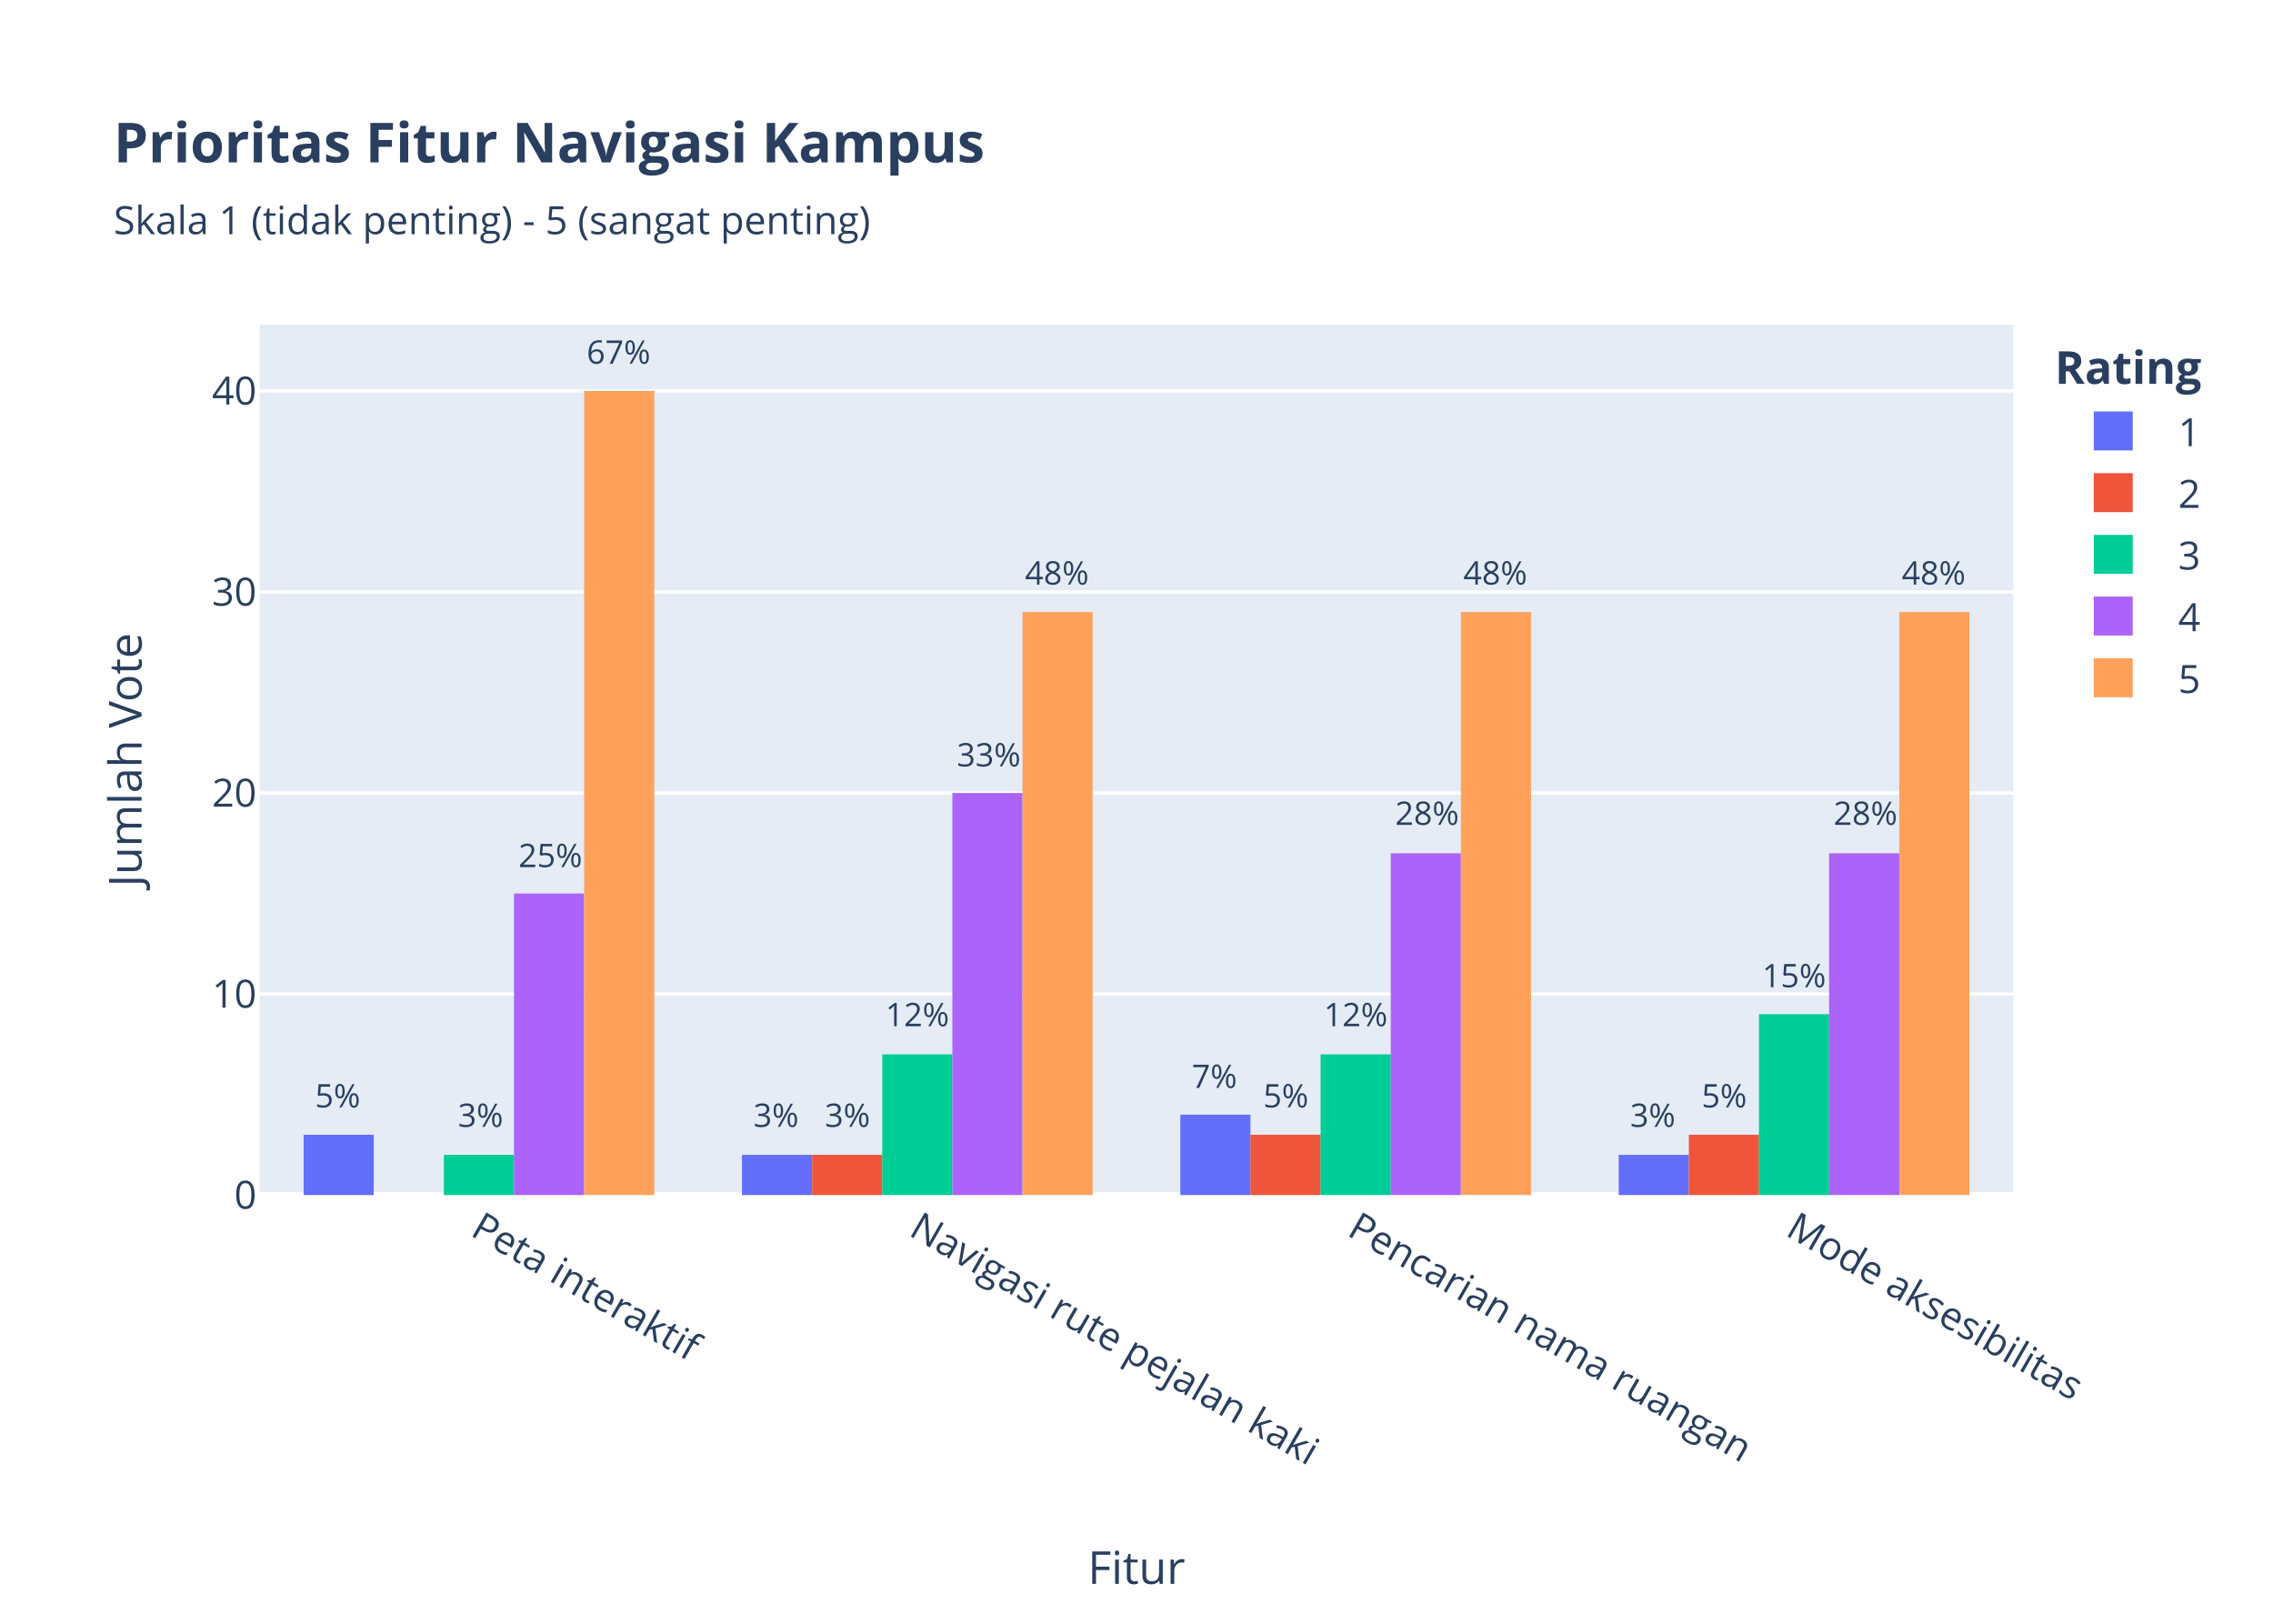
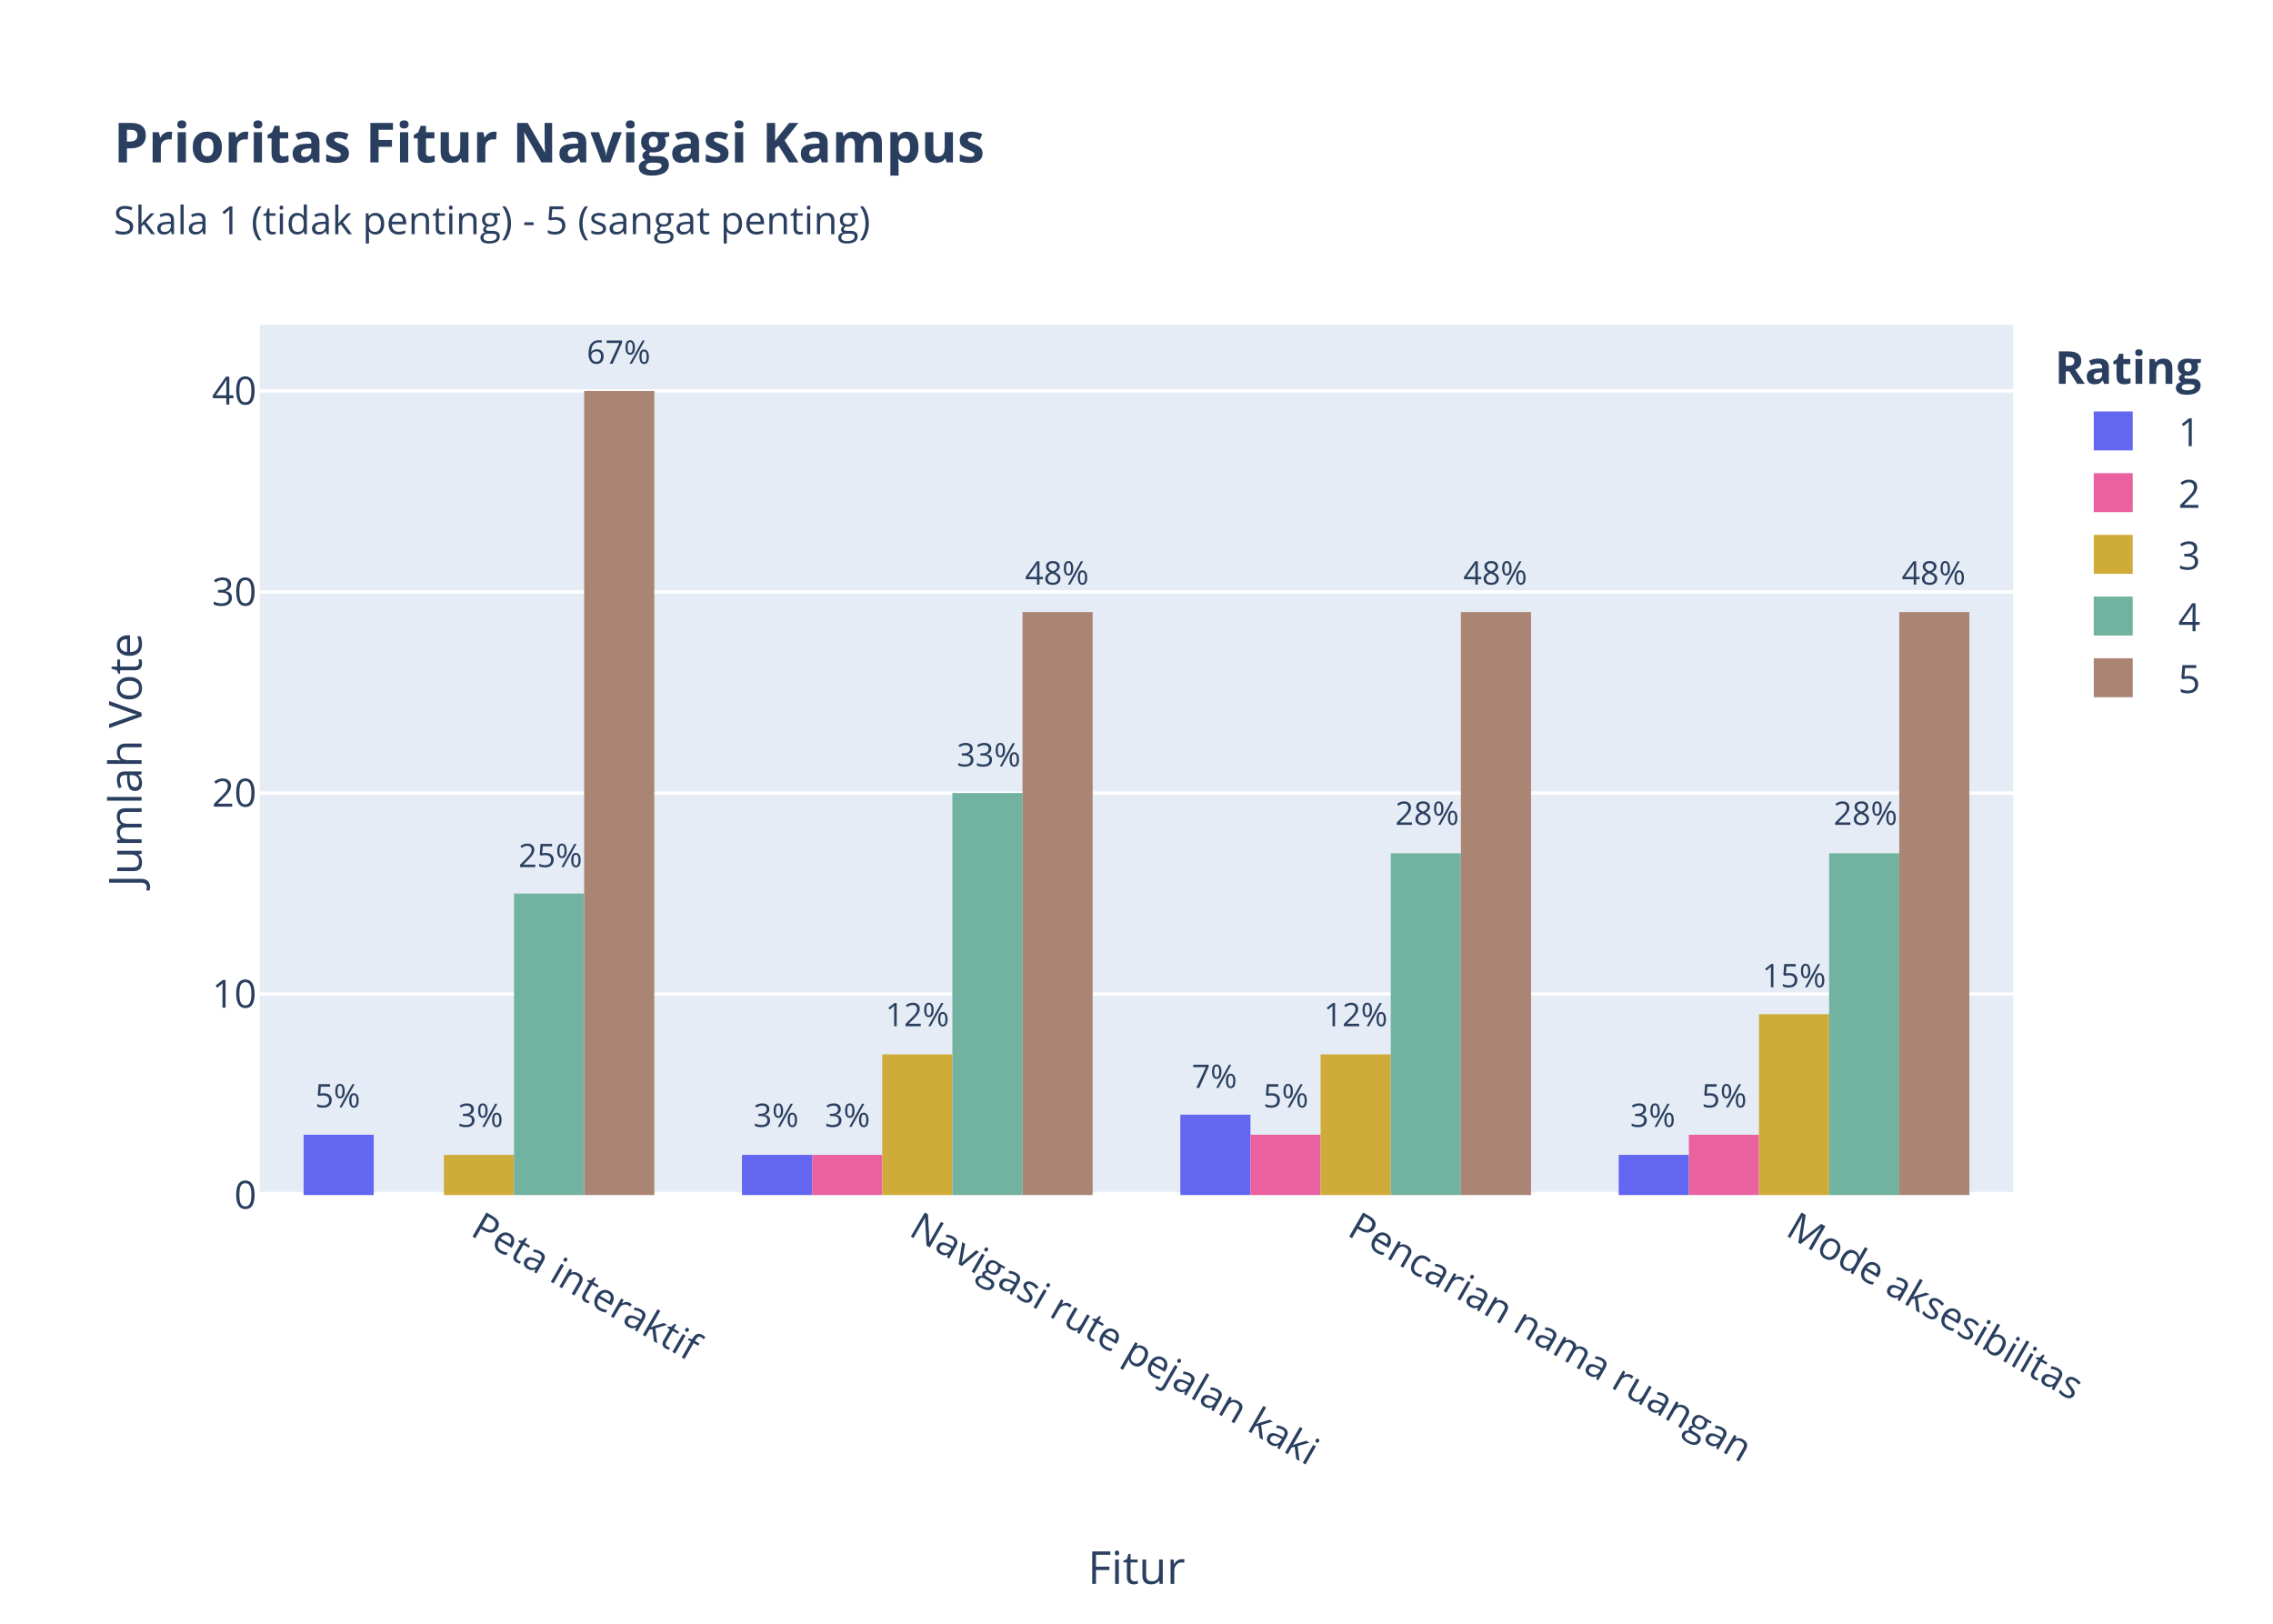
<svg xmlns="http://www.w3.org/2000/svg" class="main-svg" width="700" height="500" style="" viewBox="0 0 700 500">
  <rect x="0" y="0" width="700" height="500" style="fill: rgb(255, 255, 255); fill-opacity: 1;" />
-   <defs id="defs-9ed760">
+   <defs id="defs-e4e771">
    <g class="clips">
-       <clipPath id="clip9ed760xyplot" class="plotclip">
+       <clipPath id="clipe4e771xyplot" class="plotclip">
        <rect width="540" height="268" />
      </clipPath>
-       <clipPath class="axesclip" id="clip9ed760x">
+       <clipPath class="axesclip" id="clipe4e771x">
        <rect x="80" y="0" width="540" height="500" />
      </clipPath>
-       <clipPath class="axesclip" id="clip9ed760y">
+       <clipPath class="axesclip" id="clipe4e771y">
        <rect x="0" y="100" width="700" height="268" />
      </clipPath>
-       <clipPath class="axesclip" id="clip9ed760xy">
+       <clipPath class="axesclip" id="clipe4e771xy">
        <rect x="80" y="100" width="540" height="268" />
      </clipPath>
    </g>
    <g class="gradients" />
    <g class="patterns" />
  </defs>
  <g class="bglayer">
    <rect class="bg" x="80" y="100" width="540" height="268" style="fill: rgb(229, 236, 246); fill-opacity: 1; stroke-width: 0;" />
  </g>
  <g class="layer-below">
    <g class="imagelayer" />
    <g class="shapelayer" />
  </g>
  <g class="cartesianlayer">
    <g class="subplot xy">
      <g class="layer-subplot">
        <g class="shapelayer" />
        <g class="imagelayer" />
      </g>
      <g class="minor-gridlayer">
        <g class="x" />
        <g class="y" />
      </g>
      <g class="gridlayer">
        <g class="x" />
        <g class="y">
          <path class="ygrid crisp" transform="translate(0,306.1)" d="M80,0h540" style="stroke: rgb(255, 255, 255); stroke-opacity: 1; stroke-width: 1px;" />
          <path class="ygrid crisp" transform="translate(0,244.19)" d="M80,0h540" style="stroke: rgb(255, 255, 255); stroke-opacity: 1; stroke-width: 1px;" />
          <path class="ygrid crisp" transform="translate(0,182.29)" d="M80,0h540" style="stroke: rgb(255, 255, 255); stroke-opacity: 1; stroke-width: 1px;" />
          <path class="ygrid crisp" transform="translate(0,120.38)" d="M80,0h540" style="stroke: rgb(255, 255, 255); stroke-opacity: 1; stroke-width: 1px;" />
        </g>
      </g>
      <g class="zerolinelayer">
        <path class="yzl zl crisp" transform="translate(0,368)" d="M80,0h540" style="stroke: rgb(255, 255, 255); stroke-opacity: 1; stroke-width: 2px;" />
      </g>
      <g class="layer-between">
        <g class="shapelayer" />
        <g class="imagelayer" />
      </g>
      <path class="xlines-below" />
      <path class="ylines-below" />
      <g class="overlines-below" />
      <g class="xaxislayer-below" />
      <g class="yaxislayer-below" />
      <g class="overaxes-below" />
-       <g class="plot" transform="translate(80,100)" clip-path="url(#clip9ed760xyplot)">
+       <g class="plot" transform="translate(80,100)" clip-path="url(#clipe4e771xyplot)">
        <g class="barlayer mlayer">
          <g class="trace bars" style="opacity: 1;">
            <g class="points">
              <g class="point">
-                 <path d="M13.5,268V249.43H35.1V268Z" style="vector-effect: none; opacity: 1; stroke-width: 0px; fill: rgb(99, 110, 250); fill-opacity: 1;" />
-               </g>
-               <g class="point">
-                 <path d="M148.5,268V255.62H170.1V268Z" style="vector-effect: none; opacity: 1; stroke-width: 0px; fill: rgb(99, 110, 250); fill-opacity: 1;" />
-               </g>
-               <g class="point">
-                 <path d="M283.5,268V243.24H305.1V268Z" style="vector-effect: none; opacity: 1; stroke-width: 0px; fill: rgb(99, 110, 250); fill-opacity: 1;" />
-               </g>
-               <g class="point">
-                 <path d="M418.5,268V255.62H440.1V268Z" style="vector-effect: none; opacity: 1; stroke-width: 0px; fill: rgb(99, 110, 250); fill-opacity: 1;" />
+                 <path d="M13.5,268V249.43H35.1V268Z" style="vector-effect: none; opacity: 1; stroke-width: 0px; fill: rgb(99, 102, 241); fill-opacity: 1;" />
+               </g>
+               <g class="point">
+                 <path d="M148.5,268V255.62H170.1V268Z" style="vector-effect: none; opacity: 1; stroke-width: 0px; fill: rgb(99, 102, 241); fill-opacity: 1;" />
+               </g>
+               <g class="point">
+                 <path d="M283.5,268V243.24H305.1V268Z" style="vector-effect: none; opacity: 1; stroke-width: 0px; fill: rgb(99, 102, 241); fill-opacity: 1;" />
+               </g>
+               <g class="point">
+                 <path d="M418.5,268V255.62H440.1V268Z" style="vector-effect: none; opacity: 1; stroke-width: 0px; fill: rgb(99, 102, 241); fill-opacity: 1;" />
              </g>
            </g>
          </g>
          <g class="trace bars" style="opacity: 1;">
            <g class="points">
              <g class="point">
-                 <path d="M170.1,268V255.62H191.7V268Z" style="vector-effect: none; opacity: 1; stroke-width: 0px; fill: rgb(239, 85, 59); fill-opacity: 1;" />
-               </g>
-               <g class="point">
-                 <path d="M305.1,268V249.43H326.7V268Z" style="vector-effect: none; opacity: 1; stroke-width: 0px; fill: rgb(239, 85, 59); fill-opacity: 1;" />
-               </g>
-               <g class="point">
-                 <path d="M440.1,268V249.43H461.7V268Z" style="vector-effect: none; opacity: 1; stroke-width: 0px; fill: rgb(239, 85, 59); fill-opacity: 1;" />
+                 <path d="M170.1,268V255.62H191.7V268Z" style="vector-effect: none; opacity: 1; stroke-width: 0px; fill: rgb(233, 97, 159); fill-opacity: 1;" />
+               </g>
+               <g class="point">
+                 <path d="M305.1,268V249.43H326.7V268Z" style="vector-effect: none; opacity: 1; stroke-width: 0px; fill: rgb(233, 97, 159); fill-opacity: 1;" />
+               </g>
+               <g class="point">
+                 <path d="M440.1,268V249.43H461.7V268Z" style="vector-effect: none; opacity: 1; stroke-width: 0px; fill: rgb(233, 97, 159); fill-opacity: 1;" />
              </g>
            </g>
          </g>
          <g class="trace bars" style="opacity: 1;">
            <g class="points">
              <g class="point">
-                 <path d="M56.7,268V255.62H78.3V268Z" style="vector-effect: none; opacity: 1; stroke-width: 0px; fill: rgb(0, 204, 150); fill-opacity: 1;" />
-               </g>
-               <g class="point">
-                 <path d="M191.7,268V224.67H213.3V268Z" style="vector-effect: none; opacity: 1; stroke-width: 0px; fill: rgb(0, 204, 150); fill-opacity: 1;" />
-               </g>
-               <g class="point">
-                 <path d="M326.7,268V224.67H348.3V268Z" style="vector-effect: none; opacity: 1; stroke-width: 0px; fill: rgb(0, 204, 150); fill-opacity: 1;" />
-               </g>
-               <g class="point">
-                 <path d="M461.7,268V212.29H483.3V268Z" style="vector-effect: none; opacity: 1; stroke-width: 0px; fill: rgb(0, 204, 150); fill-opacity: 1;" />
+                 <path d="M56.7,268V255.62H78.3V268Z" style="vector-effect: none; opacity: 1; stroke-width: 0px; fill: rgb(207, 171, 58); fill-opacity: 1;" />
+               </g>
+               <g class="point">
+                 <path d="M191.7,268V224.67H213.3V268Z" style="vector-effect: none; opacity: 1; stroke-width: 0px; fill: rgb(207, 171, 58); fill-opacity: 1;" />
+               </g>
+               <g class="point">
+                 <path d="M326.7,268V224.67H348.3V268Z" style="vector-effect: none; opacity: 1; stroke-width: 0px; fill: rgb(207, 171, 58); fill-opacity: 1;" />
+               </g>
+               <g class="point">
+                 <path d="M461.7,268V212.29H483.3V268Z" style="vector-effect: none; opacity: 1; stroke-width: 0px; fill: rgb(207, 171, 58); fill-opacity: 1;" />
              </g>
            </g>
          </g>
          <g class="trace bars" style="opacity: 1;">
            <g class="points">
              <g class="point">
-                 <path d="M78.3,268V175.14H99.9V268Z" style="vector-effect: none; opacity: 1; stroke-width: 0px; fill: rgb(171, 99, 250); fill-opacity: 1;" />
-               </g>
-               <g class="point">
-                 <path d="M213.3,268V144.19H234.9V268Z" style="vector-effect: none; opacity: 1; stroke-width: 0px; fill: rgb(171, 99, 250); fill-opacity: 1;" />
-               </g>
-               <g class="point">
-                 <path d="M348.3,268V162.76H369.9V268Z" style="vector-effect: none; opacity: 1; stroke-width: 0px; fill: rgb(171, 99, 250); fill-opacity: 1;" />
-               </g>
-               <g class="point">
-                 <path d="M483.3,268V162.76H504.9V268Z" style="vector-effect: none; opacity: 1; stroke-width: 0px; fill: rgb(171, 99, 250); fill-opacity: 1;" />
+                 <path d="M78.3,268V175.14H99.9V268Z" style="vector-effect: none; opacity: 1; stroke-width: 0px; fill: rgb(113, 179, 160); fill-opacity: 1;" />
+               </g>
+               <g class="point">
+                 <path d="M213.3,268V144.19H234.9V268Z" style="vector-effect: none; opacity: 1; stroke-width: 0px; fill: rgb(113, 179, 160); fill-opacity: 1;" />
+               </g>
+               <g class="point">
+                 <path d="M348.3,268V162.76H369.9V268Z" style="vector-effect: none; opacity: 1; stroke-width: 0px; fill: rgb(113, 179, 160); fill-opacity: 1;" />
+               </g>
+               <g class="point">
+                 <path d="M483.3,268V162.76H504.9V268Z" style="vector-effect: none; opacity: 1; stroke-width: 0px; fill: rgb(113, 179, 160); fill-opacity: 1;" />
              </g>
            </g>
          </g>
          <g class="trace bars" style="opacity: 1;">
            <g class="points">
              <g class="point">
-                 <path d="M99.9,268V20.38H121.5V268Z" style="vector-effect: none; opacity: 1; stroke-width: 0px; fill: rgb(255, 161, 90); fill-opacity: 1;" />
-               </g>
-               <g class="point">
-                 <path d="M234.9,268V88.48H256.5V268Z" style="vector-effect: none; opacity: 1; stroke-width: 0px; fill: rgb(255, 161, 90); fill-opacity: 1;" />
-               </g>
-               <g class="point">
-                 <path d="M369.9,268V88.48H391.5V268Z" style="vector-effect: none; opacity: 1; stroke-width: 0px; fill: rgb(255, 161, 90); fill-opacity: 1;" />
-               </g>
-               <g class="point">
-                 <path d="M504.9,268V88.48H526.5V268Z" style="vector-effect: none; opacity: 1; stroke-width: 0px; fill: rgb(255, 161, 90); fill-opacity: 1;" />
+                 <path d="M99.9,268V20.38H121.5V268Z" style="vector-effect: none; opacity: 1; stroke-width: 0px; fill: rgb(171, 133, 115); fill-opacity: 1;" />
+               </g>
+               <g class="point">
+                 <path d="M234.9,268V88.48H256.5V268Z" style="vector-effect: none; opacity: 1; stroke-width: 0px; fill: rgb(171, 133, 115); fill-opacity: 1;" />
+               </g>
+               <g class="point">
+                 <path d="M369.9,268V88.48H391.5V268Z" style="vector-effect: none; opacity: 1; stroke-width: 0px; fill: rgb(171, 133, 115); fill-opacity: 1;" />
+               </g>
+               <g class="point">
+                 <path d="M504.9,268V88.48H526.5V268Z" style="vector-effect: none; opacity: 1; stroke-width: 0px; fill: rgb(171, 133, 115); fill-opacity: 1;" />
              </g>
            </g>
          </g>
        </g>
      </g>
      <g class="overplot" />
      <path class="xlines-above crisp" d="M0,0" style="fill: none;" />
      <path class="ylines-above crisp" d="M0,0" style="fill: none;" />
      <g class="overlines-above" />
      <g class="xaxislayer-above">
        <g class="xtick">
          <text text-anchor="start" x="0" y="381" transform="translate(147.5,0) rotate(30,0,375)" style="font-family: 'Open Sans', verdana, arial, sans-serif; font-size: 12px; fill: rgb(42, 63, 95); fill-opacity: 1; white-space: pre; opacity: 1;">Peta interaktif</text>
        </g>
        <g class="xtick">
          <text text-anchor="start" x="0" y="381" transform="translate(282.5,0) rotate(30,0,375)" style="font-family: 'Open Sans', verdana, arial, sans-serif; font-size: 12px; fill: rgb(42, 63, 95); fill-opacity: 1; white-space: pre; opacity: 1;">Navigasi rute pejalan kaki</text>
        </g>
        <g class="xtick">
          <text text-anchor="start" x="0" y="381" transform="translate(417.5,0) rotate(30,0,375)" style="font-family: 'Open Sans', verdana, arial, sans-serif; font-size: 12px; fill: rgb(42, 63, 95); fill-opacity: 1; white-space: pre; opacity: 1;">Pencarian nama ruangan</text>
        </g>
        <g class="xtick">
          <text text-anchor="start" x="0" y="381" transform="translate(552.5,0) rotate(30,0,375)" style="font-family: 'Open Sans', verdana, arial, sans-serif; font-size: 12px; fill: rgb(42, 63, 95); fill-opacity: 1; white-space: pre; opacity: 1;">Mode aksesibilitas</text>
        </g>
      </g>
      <g class="yaxislayer-above">
        <g class="ytick">
          <text text-anchor="end" x="79" y="4.2" transform="translate(0,368)" style="font-family: 'Open Sans', verdana, arial, sans-serif; font-size: 12px; fill: rgb(42, 63, 95); fill-opacity: 1; white-space: pre; opacity: 1;">0</text>
        </g>
        <g class="ytick">
          <text text-anchor="end" x="79" y="4.2" style="font-family: 'Open Sans', verdana, arial, sans-serif; font-size: 12px; fill: rgb(42, 63, 95); fill-opacity: 1; white-space: pre; opacity: 1;" transform="translate(0,306.1)">10</text>
        </g>
        <g class="ytick">
          <text text-anchor="end" x="79" y="4.2" style="font-family: 'Open Sans', verdana, arial, sans-serif; font-size: 12px; fill: rgb(42, 63, 95); fill-opacity: 1; white-space: pre; opacity: 1;" transform="translate(0,244.19)">20</text>
        </g>
        <g class="ytick">
          <text text-anchor="end" x="79" y="4.2" style="font-family: 'Open Sans', verdana, arial, sans-serif; font-size: 12px; fill: rgb(42, 63, 95); fill-opacity: 1; white-space: pre; opacity: 1;" transform="translate(0,182.29)">30</text>
        </g>
        <g class="ytick">
          <text text-anchor="end" x="79" y="4.2" style="font-family: 'Open Sans', verdana, arial, sans-serif; font-size: 12px; fill: rgb(42, 63, 95); fill-opacity: 1; white-space: pre; opacity: 1;" transform="translate(0,120.38)">40</text>
        </g>
      </g>
      <g class="overaxes-above" />
    </g>
  </g>
  <g class="polarlayer" />
  <g class="smithlayer" />
  <g class="ternarylayer" />
  <g class="geolayer" />
  <g class="funnelarealayer" />
  <g class="pielayer" />
  <g class="iciclelayer" />
  <g class="treemaplayer" />
  <g class="sunburstlayer" />
  <g class="glimages" />
-   <defs id="topdefs-9ed760">
+   <defs id="topdefs-e4e771">
    <g class="clips" />
-     <clipPath id="legend9ed760">
+     <clipPath id="legende4e771">
      <rect width="54" height="124" x="0" y="0" />
    </clipPath>
  </defs>
  <g class="layer-above">
    <g class="imagelayer" />
    <g class="shapelayer" />
  </g>
  <g class="infolayer">
    <g class="legend" pointer-events="all" transform="translate(630.8,100)">
-       <rect class="bg" shape-rendering="crispEdges" style="stroke: rgb(68, 68, 68); stroke-opacity: 1; fill: rgb(255, 255, 255); fill-opacity: 1; stroke-width: 0px;" width="54" height="124" x="0" y="0" />
-       <g class="scrollbox" transform="" clip-path="url(#legend9ed760)">
+       <rect class="bg" shape-rendering="crispEdges" width="54" height="124" x="0" y="0" style="stroke: rgb(68, 68, 68); stroke-opacity: 1; fill: rgb(255, 255, 255); fill-opacity: 1; stroke-width: 0px;" />
+       <g class="scrollbox" transform="" clip-path="url(#legende4e771)">
        <text class="legendtitletext" text-anchor="start" x="2" y="18.2" style="font-family: 'Open Sans', verdana, arial, sans-serif; font-size: 14px; fill: rgb(42, 63, 95); fill-opacity: 1; white-space: pre;">
          <tspan style="font-weight:bold">Rating</tspan>
        </text>
        <g class="groups" transform="">
          <g class="traces" transform="translate(0,32.7)" style="opacity: 1;">
            <text class="legendtext" text-anchor="start" x="40" y="4.68" style="font-family: 'Open Sans', verdana, arial, sans-serif; font-size: 12px; fill: rgb(42, 63, 95); fill-opacity: 1; white-space: pre;">1</text>
            <g class="layers" style="opacity: 1;">
              <g class="legendfill" />
              <g class="legendlines" />
              <g class="legendsymbols">
                <g class="legendpoints">
-                   <path class="legendundefined" d="M6,6H-6V-6H6Z" transform="translate(20,0)" style="stroke-width: 0px; fill: rgb(99, 110, 250); fill-opacity: 1;" />
+                   <path class="legendundefined" d="M6,6H-6V-6H6Z" transform="translate(20,0)" style="stroke-width: 0px; fill: rgb(99, 102, 241); fill-opacity: 1;" />
                </g>
              </g>
            </g>
            <rect class="legendtoggle" x="0" y="-9.5" width="48" height="19" style="fill: rgb(0, 0, 0); fill-opacity: 0;" />
          </g>
        </g>
        <g class="groups" transform="">
          <g class="traces" transform="translate(0,51.7)" style="opacity: 1;">
            <text class="legendtext" text-anchor="start" x="40" y="4.68" style="font-family: 'Open Sans', verdana, arial, sans-serif; font-size: 12px; fill: rgb(42, 63, 95); fill-opacity: 1; white-space: pre;">2</text>
            <g class="layers" style="opacity: 1;">
              <g class="legendfill" />
              <g class="legendlines" />
              <g class="legendsymbols">
                <g class="legendpoints">
-                   <path class="legendundefined" d="M6,6H-6V-6H6Z" transform="translate(20,0)" style="stroke-width: 0px; fill: rgb(239, 85, 59); fill-opacity: 1;" />
+                   <path class="legendundefined" d="M6,6H-6V-6H6Z" transform="translate(20,0)" style="stroke-width: 0px; fill: rgb(233, 97, 159); fill-opacity: 1;" />
                </g>
              </g>
            </g>
            <rect class="legendtoggle" x="0" y="-9.5" width="48" height="19" style="fill: rgb(0, 0, 0); fill-opacity: 0;" />
          </g>
        </g>
        <g class="groups" transform="">
          <g class="traces" transform="translate(0,70.7)" style="opacity: 1;">
            <text class="legendtext" text-anchor="start" x="40" y="4.68" style="font-family: 'Open Sans', verdana, arial, sans-serif; font-size: 12px; fill: rgb(42, 63, 95); fill-opacity: 1; white-space: pre;">3</text>
            <g class="layers" style="opacity: 1;">
              <g class="legendfill" />
              <g class="legendlines" />
              <g class="legendsymbols">
                <g class="legendpoints">
-                   <path class="legendundefined" d="M6,6H-6V-6H6Z" transform="translate(20,0)" style="stroke-width: 0px; fill: rgb(0, 204, 150); fill-opacity: 1;" />
+                   <path class="legendundefined" d="M6,6H-6V-6H6Z" transform="translate(20,0)" style="stroke-width: 0px; fill: rgb(207, 171, 58); fill-opacity: 1;" />
                </g>
              </g>
            </g>
            <rect class="legendtoggle" x="0" y="-9.5" width="48" height="19" style="fill: rgb(0, 0, 0); fill-opacity: 0;" />
          </g>
        </g>
        <g class="groups" transform="">
          <g class="traces" transform="translate(0,89.7)" style="opacity: 1;">
            <text class="legendtext" text-anchor="start" x="40" y="4.68" style="font-family: 'Open Sans', verdana, arial, sans-serif; font-size: 12px; fill: rgb(42, 63, 95); fill-opacity: 1; white-space: pre;">4</text>
            <g class="layers" style="opacity: 1;">
              <g class="legendfill" />
              <g class="legendlines" />
              <g class="legendsymbols">
                <g class="legendpoints">
-                   <path class="legendundefined" d="M6,6H-6V-6H6Z" transform="translate(20,0)" style="stroke-width: 0px; fill: rgb(171, 99, 250); fill-opacity: 1;" />
+                   <path class="legendundefined" d="M6,6H-6V-6H6Z" transform="translate(20,0)" style="stroke-width: 0px; fill: rgb(113, 179, 160); fill-opacity: 1;" />
                </g>
              </g>
            </g>
            <rect class="legendtoggle" x="0" y="-9.5" width="48" height="19" style="fill: rgb(0, 0, 0); fill-opacity: 0;" />
          </g>
        </g>
        <g class="groups" transform="">
          <g class="traces" transform="translate(0,108.7)" style="opacity: 1;">
            <text class="legendtext" text-anchor="start" x="40" y="4.68" style="font-family: 'Open Sans', verdana, arial, sans-serif; font-size: 12px; fill: rgb(42, 63, 95); fill-opacity: 1; white-space: pre;">5</text>
            <g class="layers" style="opacity: 1;">
              <g class="legendfill" />
              <g class="legendlines" />
              <g class="legendsymbols">
                <g class="legendpoints">
-                   <path class="legendundefined" d="M6,6H-6V-6H6Z" transform="translate(20,0)" style="stroke-width: 0px; fill: rgb(255, 161, 90); fill-opacity: 1;" />
+                   <path class="legendundefined" d="M6,6H-6V-6H6Z" transform="translate(20,0)" style="stroke-width: 0px; fill: rgb(171, 133, 115); fill-opacity: 1;" />
                </g>
              </g>
            </g>
            <rect class="legendtoggle" x="0" y="-9.5" width="48" height="19" style="fill: rgb(0, 0, 0); fill-opacity: 0;" />
          </g>
        </g>
      </g>
      <rect class="scrollbar" rx="20" ry="3" width="0" height="0" x="0" y="0" style="fill: rgb(128, 139, 164); fill-opacity: 1;" />
    </g>
    <g class="g-gtitle">
      <text class="gtitle" x="35" y="50" text-anchor="start" dy="0em" style="font-family: 'Open Sans', verdana, arial, sans-serif; font-size: 17px; fill: rgb(42, 63, 95); opacity: 1; white-space: pre;">
        <tspan class="line" dy="0em" x="35" y="50">
          <tspan style="font-weight:bold">Prioritas Fitur Navigasi Kampus</tspan>
        </tspan>
        <tspan class="line" dy="1.3em" x="35" y="50">
          <tspan style="font-size:12px">Skala 1 (tidak penting) - 5 (sangat penting)</tspan>
        </tspan>
      </text>
    </g>
    <g class="g-xtitle">
      <text class="xtitle" x="350" y="487.728" text-anchor="middle" style="font-family: 'Open Sans', verdana, arial, sans-serif; font-size: 14px; fill: rgb(42, 63, 95); opacity: 1; white-space: pre;">Fitur</text>
    </g>
    <g class="g-ytitle">
      <text class="ytitle" transform="rotate(-90,43.6,234)" x="43.6" y="234" text-anchor="middle" style="font-family: 'Open Sans', verdana, arial, sans-serif; font-size: 14px; fill: rgb(42, 63, 95); opacity: 1; white-space: pre;">Jumlah Vote</text>
    </g>
    <g class="annotation" data-index="0" style="opacity: 1;">
      <g class="annotation-text-g" transform="rotate(0,190.7,108)">
        <g class="cursor-pointer" transform="translate(176,100)">
          <rect class="bg" x="0.5" y="0.5" width="28" height="15" style="stroke-width: 1px; stroke: rgb(0, 0, 0); stroke-opacity: 0; fill: rgb(0, 0, 0); fill-opacity: 0;" />
          <text class="annotation-text" text-anchor="middle" x="14.5" y="12" style="font-family: 'Open Sans', verdana, arial, sans-serif; font-size: 10px; fill: rgb(42, 63, 95); fill-opacity: 1; white-space: pre;">67%</text>
        </g>
      </g>
    </g>
    <g class="annotation" data-index="1" style="opacity: 1;">
      <g class="annotation-text-g" transform="rotate(0,169.1,262.76)">
        <g class="cursor-pointer" transform="translate(155,255)">
          <rect class="bg" x="0.5" y="0.5" width="28" height="15" style="stroke-width: 1px; stroke: rgb(0, 0, 0); stroke-opacity: 0; fill: rgb(0, 0, 0); fill-opacity: 0;" />
          <text class="annotation-text" text-anchor="middle" x="14.5" y="12" style="font-family: 'Open Sans', verdana, arial, sans-serif; font-size: 10px; fill: rgb(42, 63, 95); fill-opacity: 1; white-space: pre;">25%</text>
        </g>
      </g>
    </g>
    <g class="annotation" data-index="2" style="opacity: 1;">
      <g class="annotation-text-g" transform="rotate(0,147.5,343.24)">
        <g class="cursor-pointer" transform="translate(137,335)">
          <rect class="bg" x="0.5" y="0.5" width="21" height="15" style="stroke-width: 1px; stroke: rgb(0, 0, 0); stroke-opacity: 0; fill: rgb(0, 0, 0); fill-opacity: 0;" />
          <text class="annotation-text" text-anchor="middle" x="11" y="12" style="font-family: 'Open Sans', verdana, arial, sans-serif; font-size: 10px; fill: rgb(42, 63, 95); fill-opacity: 1; white-space: pre;">3%</text>
        </g>
      </g>
    </g>
    <g class="annotation" data-index="3" style="opacity: 1;">
      <g class="annotation-text-g" transform="rotate(0,104.3,337.05)">
        <g class="cursor-pointer" transform="translate(93,329)">
          <rect class="bg" x="0.5" y="0.5" width="21" height="15" style="stroke-width: 1px; stroke: rgb(0, 0, 0); stroke-opacity: 0; fill: rgb(0, 0, 0); fill-opacity: 0;" />
          <text class="annotation-text" text-anchor="middle" x="11" y="12" style="font-family: 'Open Sans', verdana, arial, sans-serif; font-size: 10px; fill: rgb(42, 63, 95); fill-opacity: 1; white-space: pre;">5%</text>
        </g>
      </g>
    </g>
    <g class="annotation" data-index="4" style="opacity: 1;">
      <g class="annotation-text-g" transform="rotate(0,325.7,176.1)">
        <g class="cursor-pointer" transform="translate(311,168)">
          <rect class="bg" x="0.5" y="0.5" width="28" height="15" style="stroke-width: 1px; stroke: rgb(0, 0, 0); stroke-opacity: 0; fill: rgb(0, 0, 0); fill-opacity: 0;" />
          <text class="annotation-text" text-anchor="middle" x="14.5" y="12" style="font-family: 'Open Sans', verdana, arial, sans-serif; font-size: 10px; fill: rgb(42, 63, 95); fill-opacity: 1; white-space: pre;">48%</text>
        </g>
      </g>
    </g>
    <g class="annotation" data-index="5" style="opacity: 1;">
      <g class="annotation-text-g" transform="rotate(0,304.1,231.81)">
        <g class="cursor-pointer" transform="translate(290,224)">
          <rect class="bg" x="0.5" y="0.5" width="28" height="15" style="stroke-width: 1px; stroke: rgb(0, 0, 0); stroke-opacity: 0; fill: rgb(0, 0, 0); fill-opacity: 0;" />
          <text class="annotation-text" text-anchor="middle" x="14.5" y="12" style="font-family: 'Open Sans', verdana, arial, sans-serif; font-size: 10px; fill: rgb(42, 63, 95); fill-opacity: 1; white-space: pre;">33%</text>
        </g>
      </g>
    </g>
    <g class="annotation" data-index="6" style="opacity: 1;">
      <g class="annotation-text-g" transform="rotate(0,282.5,312.29)">
        <g class="cursor-pointer" transform="translate(268,304)">
          <rect class="bg" x="0.5" y="0.5" width="28" height="15" style="stroke-width: 1px; stroke: rgb(0, 0, 0); stroke-opacity: 0; fill: rgb(0, 0, 0); fill-opacity: 0;" />
          <text class="annotation-text" text-anchor="middle" x="14.5" y="12" style="font-family: 'Open Sans', verdana, arial, sans-serif; font-size: 10px; fill: rgb(42, 63, 95); fill-opacity: 1; white-space: pre;">12%</text>
        </g>
      </g>
    </g>
    <g class="annotation" data-index="7" style="opacity: 1;">
      <g class="annotation-text-g" transform="rotate(0,260.9,343.24)">
        <g class="cursor-pointer" transform="translate(250,335)">
          <rect class="bg" x="0.5" y="0.5" width="21" height="15" style="stroke-width: 1px; stroke: rgb(0, 0, 0); stroke-opacity: 0; fill: rgb(0, 0, 0); fill-opacity: 0;" />
          <text class="annotation-text" text-anchor="middle" x="11" y="12" style="font-family: 'Open Sans', verdana, arial, sans-serif; font-size: 10px; fill: rgb(42, 63, 95); fill-opacity: 1; white-space: pre;">3%</text>
        </g>
      </g>
    </g>
    <g class="annotation" data-index="8" style="opacity: 1;">
      <g class="annotation-text-g" transform="rotate(0,239.3,343.24)">
        <g class="cursor-pointer" transform="translate(228,335)">
          <rect class="bg" x="0.5" y="0.5" width="21" height="15" style="stroke-width: 1px; stroke: rgb(0, 0, 0); stroke-opacity: 0; fill: rgb(0, 0, 0); fill-opacity: 0;" />
          <text class="annotation-text" text-anchor="middle" x="11" y="12" style="font-family: 'Open Sans', verdana, arial, sans-serif; font-size: 10px; fill: rgb(42, 63, 95); fill-opacity: 1; white-space: pre;">3%</text>
        </g>
      </g>
    </g>
    <g class="annotation" data-index="9" style="opacity: 1;">
      <g class="annotation-text-g" transform="rotate(0,460.7,176.1)">
        <g class="cursor-pointer" transform="translate(446,168)">
          <rect class="bg" x="0.5" y="0.5" width="28" height="15" style="stroke-width: 1px; stroke: rgb(0, 0, 0); stroke-opacity: 0; fill: rgb(0, 0, 0); fill-opacity: 0;" />
          <text class="annotation-text" text-anchor="middle" x="14.5" y="12" style="font-family: 'Open Sans', verdana, arial, sans-serif; font-size: 10px; fill: rgb(42, 63, 95); fill-opacity: 1; white-space: pre;">48%</text>
        </g>
      </g>
    </g>
    <g class="annotation" data-index="10" style="opacity: 1;">
      <g class="annotation-text-g" transform="rotate(0,439.1,250.38)">
        <g class="cursor-pointer" transform="translate(425,242)">
          <rect class="bg" x="0.5" y="0.5" width="28" height="15" style="stroke-width: 1px; stroke: rgb(0, 0, 0); stroke-opacity: 0; fill: rgb(0, 0, 0); fill-opacity: 0;" />
          <text class="annotation-text" text-anchor="middle" x="14.5" y="12" style="font-family: 'Open Sans', verdana, arial, sans-serif; font-size: 10px; fill: rgb(42, 63, 95); fill-opacity: 1; white-space: pre;">28%</text>
        </g>
      </g>
    </g>
    <g class="annotation" data-index="11" style="opacity: 1;">
      <g class="annotation-text-g" transform="rotate(0,417.5,312.29)">
        <g class="cursor-pointer" transform="translate(403,304)">
          <rect class="bg" x="0.5" y="0.5" width="28" height="15" style="stroke-width: 1px; stroke: rgb(0, 0, 0); stroke-opacity: 0; fill: rgb(0, 0, 0); fill-opacity: 0;" />
          <text class="annotation-text" text-anchor="middle" x="14.5" y="12" style="font-family: 'Open Sans', verdana, arial, sans-serif; font-size: 10px; fill: rgb(42, 63, 95); fill-opacity: 1; white-space: pre;">12%</text>
        </g>
      </g>
    </g>
    <g class="annotation" data-index="12" style="opacity: 1;">
      <g class="annotation-text-g" transform="rotate(0,395.9,337.05)">
        <g class="cursor-pointer" transform="translate(385,329)">
          <rect class="bg" x="0.5" y="0.5" width="21" height="15" style="stroke-width: 1px; stroke: rgb(0, 0, 0); stroke-opacity: 0; fill: rgb(0, 0, 0); fill-opacity: 0;" />
          <text class="annotation-text" text-anchor="middle" x="11" y="12" style="font-family: 'Open Sans', verdana, arial, sans-serif; font-size: 10px; fill: rgb(42, 63, 95); fill-opacity: 1; white-space: pre;">5%</text>
        </g>
      </g>
    </g>
    <g class="annotation" data-index="13" style="opacity: 1;">
      <g class="annotation-text-g" transform="rotate(0,374.3,330.86)">
        <g class="cursor-pointer" transform="translate(363,323)">
          <rect class="bg" x="0.5" y="0.5" width="21" height="15" style="stroke-width: 1px; stroke: rgb(0, 0, 0); stroke-opacity: 0; fill: rgb(0, 0, 0); fill-opacity: 0;" />
          <text class="annotation-text" text-anchor="middle" x="11" y="12" style="font-family: 'Open Sans', verdana, arial, sans-serif; font-size: 10px; fill: rgb(42, 63, 95); fill-opacity: 1; white-space: pre;">7%</text>
        </g>
      </g>
    </g>
    <g class="annotation" data-index="14" style="opacity: 1;">
      <g class="annotation-text-g" transform="rotate(0,595.7,176.1)">
        <g class="cursor-pointer" transform="translate(581,168)">
          <rect class="bg" x="0.5" y="0.5" width="28" height="15" style="stroke-width: 1px; stroke: rgb(0, 0, 0); stroke-opacity: 0; fill: rgb(0, 0, 0); fill-opacity: 0;" />
          <text class="annotation-text" text-anchor="middle" x="14.5" y="12" style="font-family: 'Open Sans', verdana, arial, sans-serif; font-size: 10px; fill: rgb(42, 63, 95); fill-opacity: 1; white-space: pre;">48%</text>
        </g>
      </g>
    </g>
    <g class="annotation" data-index="15" style="opacity: 1;">
      <g class="annotation-text-g" transform="rotate(0,574.1,250.38)">
        <g class="cursor-pointer" transform="translate(560,242)">
          <rect class="bg" x="0.5" y="0.5" width="28" height="15" style="stroke-width: 1px; stroke: rgb(0, 0, 0); stroke-opacity: 0; fill: rgb(0, 0, 0); fill-opacity: 0;" />
          <text class="annotation-text" text-anchor="middle" x="14.5" y="12" style="font-family: 'Open Sans', verdana, arial, sans-serif; font-size: 10px; fill: rgb(42, 63, 95); fill-opacity: 1; white-space: pre;">28%</text>
        </g>
      </g>
    </g>
    <g class="annotation" data-index="16" style="opacity: 1;">
      <g class="annotation-text-g" transform="rotate(0,552.5,299.9)">
        <g class="cursor-pointer" transform="translate(538,292)">
          <rect class="bg" x="0.5" y="0.5" width="28" height="15" style="stroke-width: 1px; stroke: rgb(0, 0, 0); stroke-opacity: 0; fill: rgb(0, 0, 0); fill-opacity: 0;" />
          <text class="annotation-text" text-anchor="middle" x="14.5" y="12" style="font-family: 'Open Sans', verdana, arial, sans-serif; font-size: 10px; fill: rgb(42, 63, 95); fill-opacity: 1; white-space: pre;">15%</text>
        </g>
      </g>
    </g>
    <g class="annotation" data-index="17" style="opacity: 1;">
      <g class="annotation-text-g" transform="rotate(0,530.9,337.05)">
        <g class="cursor-pointer" transform="translate(520,329)">
          <rect class="bg" x="0.5" y="0.5" width="21" height="15" style="stroke-width: 1px; stroke: rgb(0, 0, 0); stroke-opacity: 0; fill: rgb(0, 0, 0); fill-opacity: 0;" />
          <text class="annotation-text" text-anchor="middle" x="11" y="12" style="font-family: 'Open Sans', verdana, arial, sans-serif; font-size: 10px; fill: rgb(42, 63, 95); fill-opacity: 1; white-space: pre;">5%</text>
        </g>
      </g>
    </g>
    <g class="annotation" data-index="18" style="opacity: 1;">
      <g class="annotation-text-g" transform="rotate(0,509.3,343.24)">
        <g class="cursor-pointer" transform="translate(498,335)">
          <rect class="bg" x="0.5" y="0.5" width="21" height="15" style="stroke-width: 1px; stroke: rgb(0, 0, 0); stroke-opacity: 0; fill: rgb(0, 0, 0); fill-opacity: 0;" />
          <text class="annotation-text" text-anchor="middle" x="11" y="12" style="font-family: 'Open Sans', verdana, arial, sans-serif; font-size: 10px; fill: rgb(42, 63, 95); fill-opacity: 1; white-space: pre;">3%</text>
        </g>
      </g>
    </g>
  </g>
</svg>
